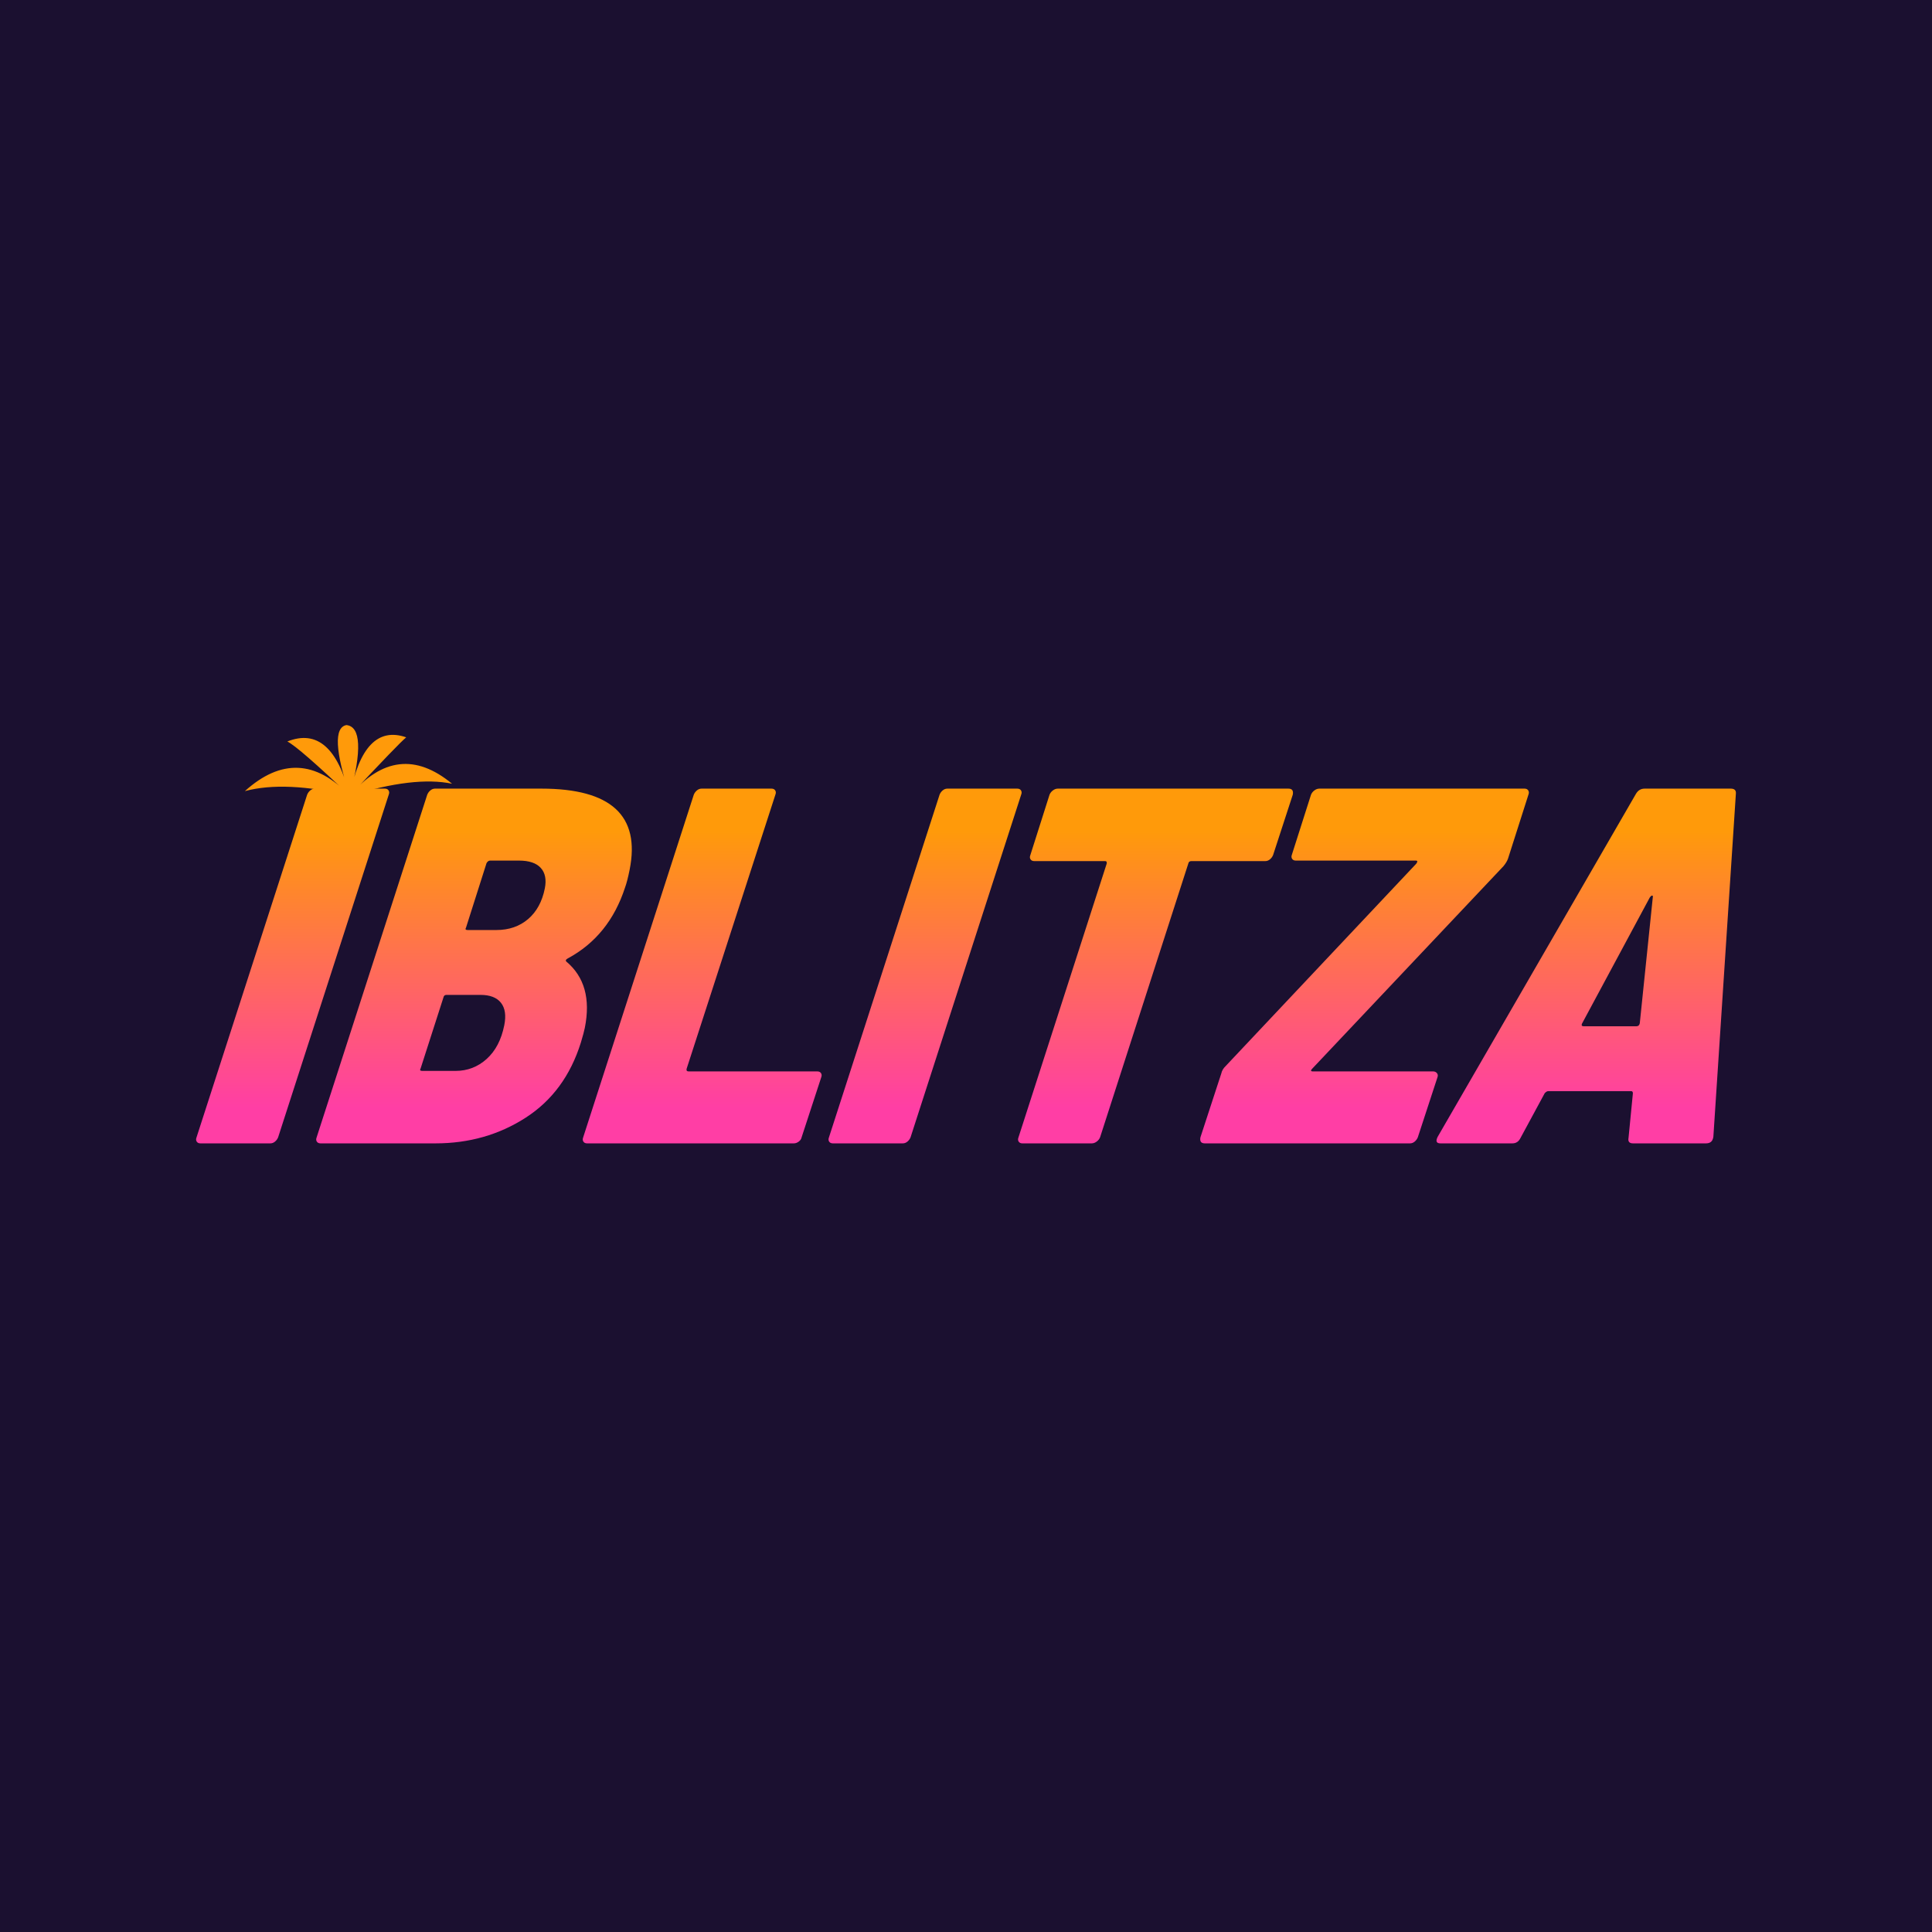
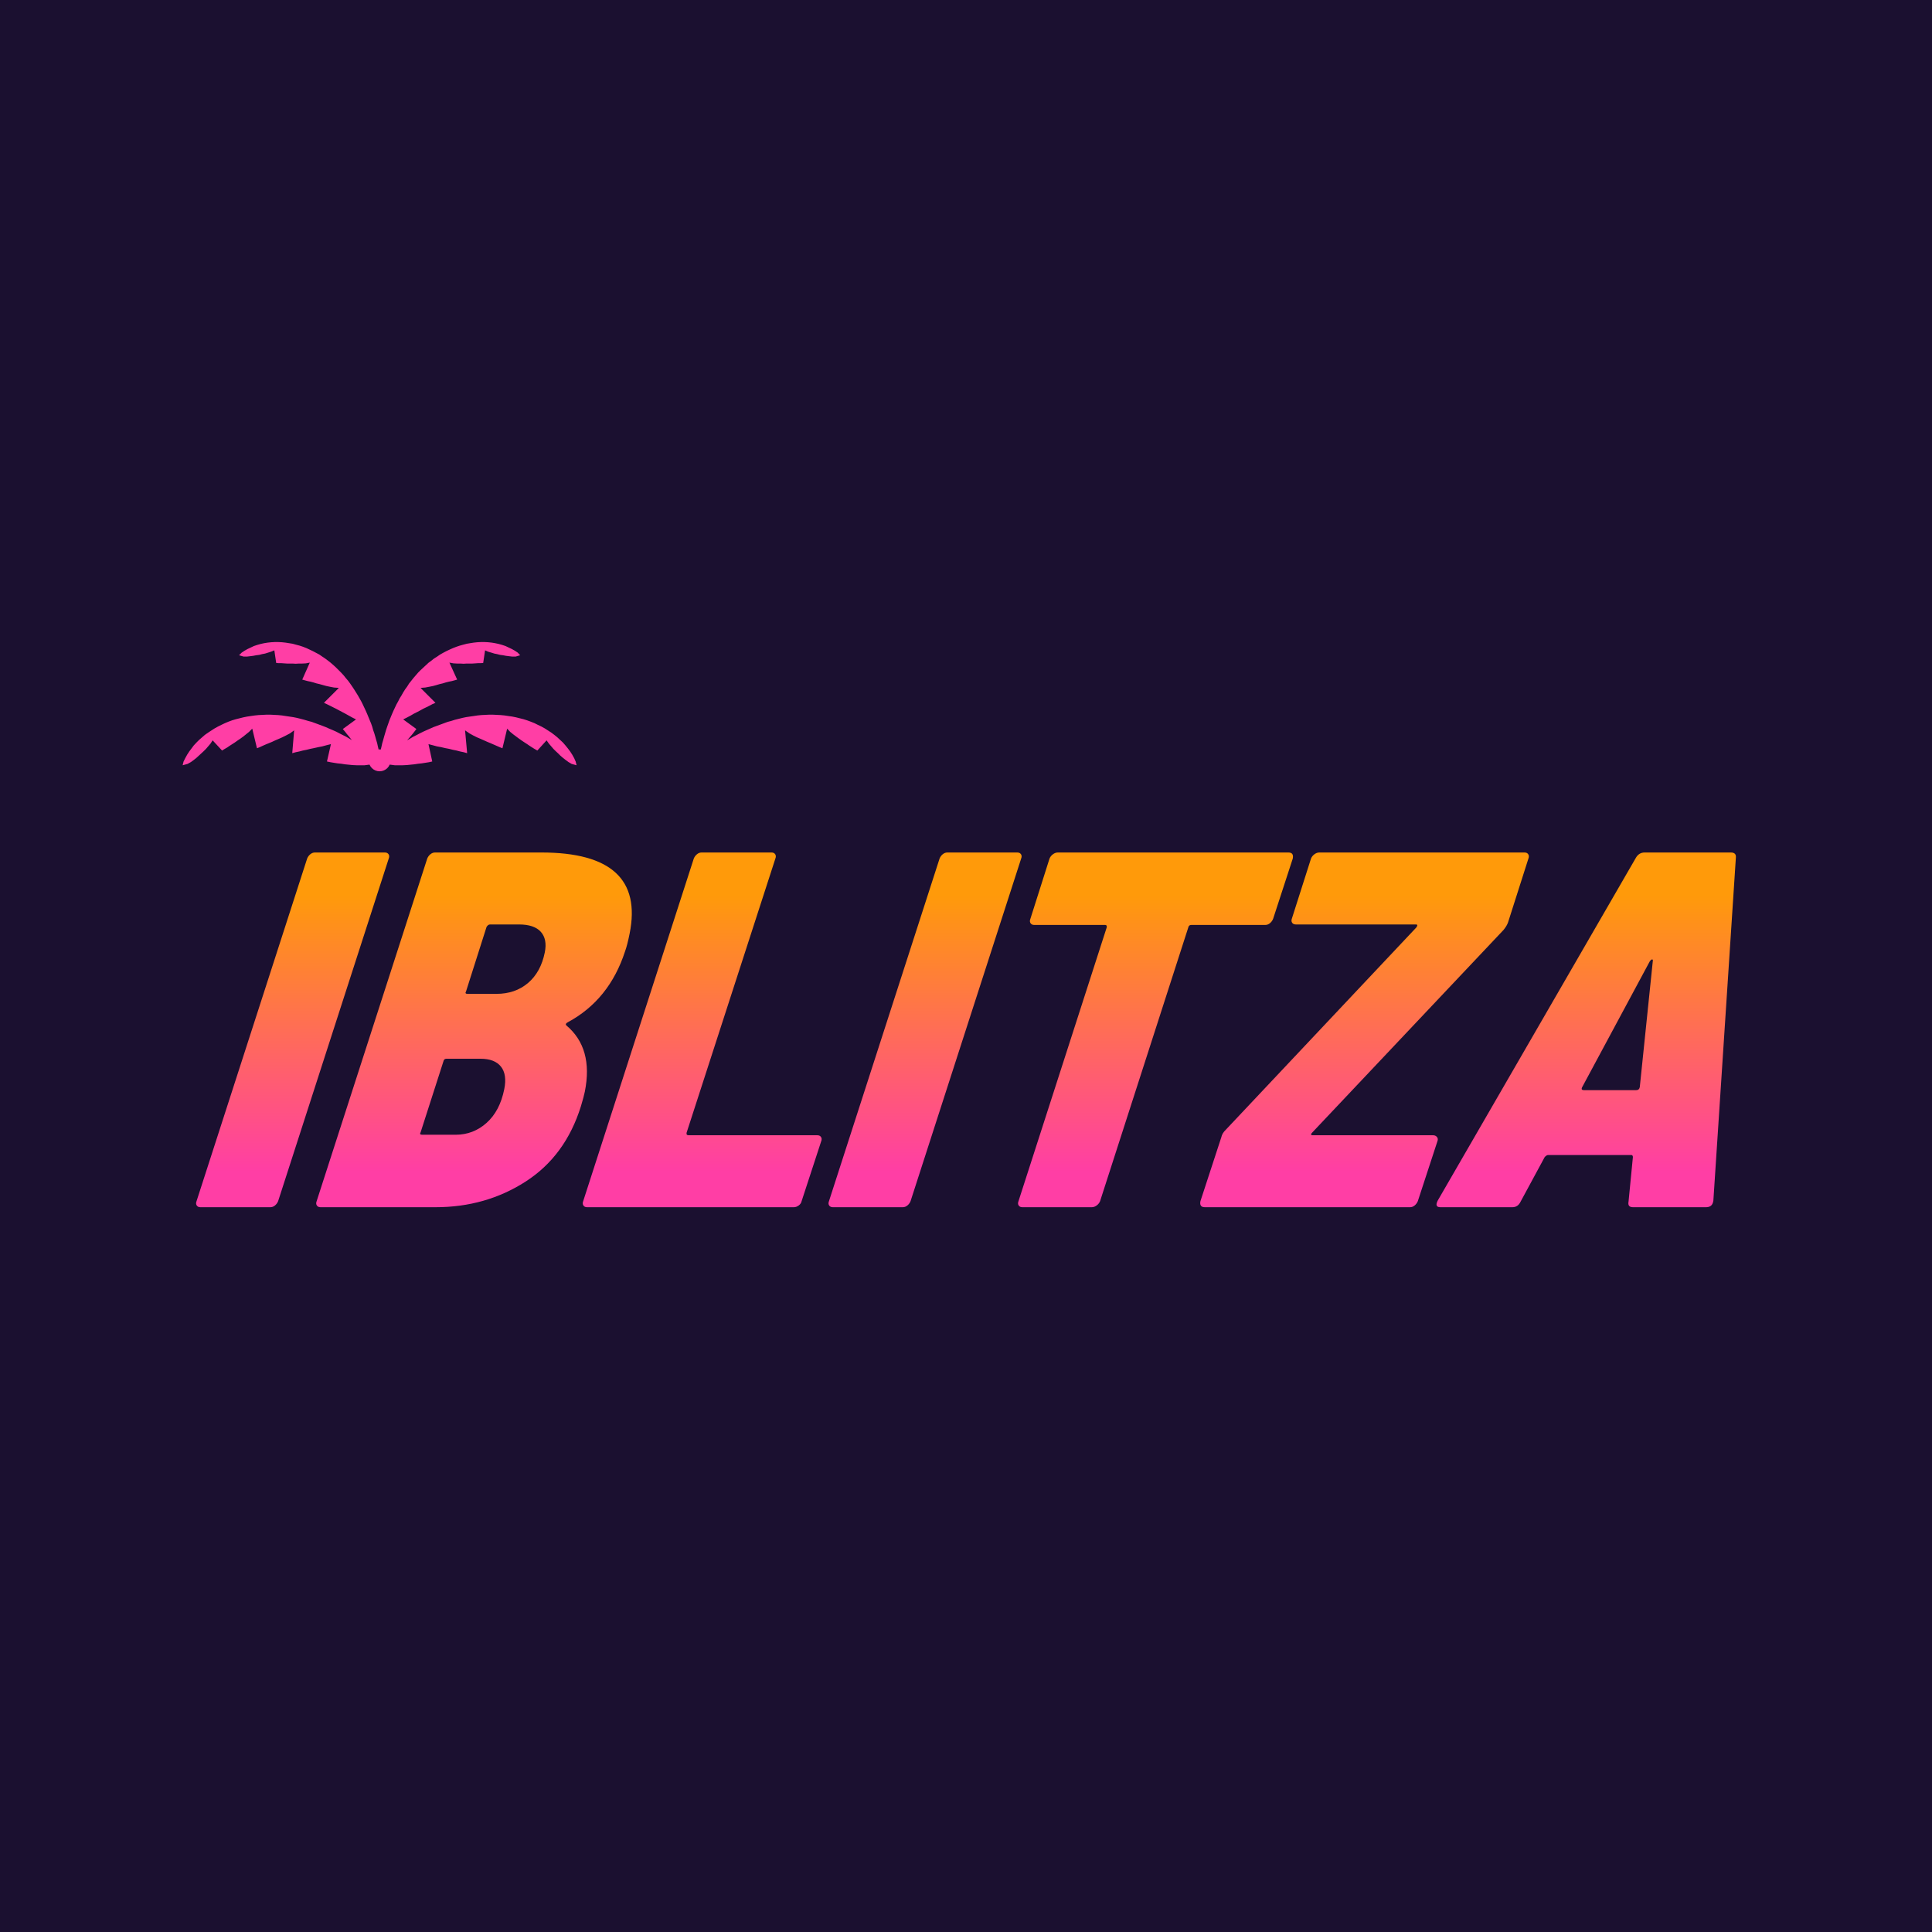
<svg xmlns="http://www.w3.org/2000/svg" viewBox="0 0 1024 1024" width="1024" height="1024">
  <defs>
-     <linearGradient id="sunset" gradientUnits="userSpaceOnUse" x1="0" y1="418.0" x2="0" y2="606.0">
+     <linearGradient id="sunset" gradientUnits="userSpaceOnUse" x1="0" y1="451.8" x2="0" y2="639.8">
      <stop offset="0.12" stop-color="#ff9a0a" />
      <stop offset="0.9" stop-color="#ff3ea5" />
    </linearGradient>
  </defs>
  <rect width="1024" height="1024" fill="#1b1030" />
-   <path d="M185.4,421.8 Q195.1,385.5 183.6,384.3 Q173.7,386.2 185.4,421.8Z M185.4,421.8 Q211.0,394.4 215.3,390.8 Q192.8,383.0 185.4,421.8Z M185.4,421.8 Q219.6,411.2 239.6,415.4 Q210.8,391.6 185.4,421.8Z M185.4,421.8 Q175.9,383.6 152.3,393.0 Q158.5,396.2 185.4,421.8Z M185.4,421.8 Q158.5,393.4 129.8,419.3 Q151.2,413.6 185.4,421.8Z" fill="#ff9a0a" />
-   <path d="M104.18 602.78 162.79 421.22Q163.33 419.87 164.45 418.93Q165.58 417.99 166.92 417.99H203.99Q205.33 417.99 205.95 418.93Q206.57 419.87 206.03 421.22L147.42 602.78Q146.89 604.13 145.76 605.07Q144.63 606.01 143.29 606.01H106.22Q104.88 606.01 104.26 605.07Q103.64 604.13 104.18 602.78ZM230.85 606.01H169.88Q168.54 606.01 167.92 605.07Q167.30 604.13 167.84 602.78L226.44 421.22Q226.98 419.87 228.11 418.93Q229.24 417.99 230.58 417.99H286.98Q342.31 417.99 333.72 460.97Q332.48 467.15 331.30 470.37Q322.92 496.15 300.95 507.97Q299.45 508.78 300.09 509.58Q314.59 521.67 309.97 544.77Q309.49 547.19 307.88 552.56Q299.66 578.88 278.55 592.44Q257.44 606.01 230.85 606.01ZM257.87 457.48 247.02 491.59Q246.21 492.93 247.82 492.93H263.13Q273.07 492.93 279.87 487.16Q286.66 481.38 288.76 470.91Q290.15 463.92 286.63 460.03Q283.12 456.13 275.06 456.13H259.75Q258.67 456.13 257.87 457.48ZM267.27 543.42Q268.83 535.64 265.50 531.47Q262.17 527.31 254.65 527.31H236.65Q235.31 527.31 235.04 528.65L222.95 566.25Q222.15 567.60 223.76 567.60H241.48Q250.88 567.60 257.92 561.29Q264.96 554.97 267.27 543.42ZM309.11 602.78 367.72 421.22Q368.26 419.87 369.39 418.93Q370.51 417.99 371.86 417.99H408.92Q410.27 417.99 410.88 418.93Q411.50 419.87 410.96 421.22L363.91 566.52Q363.64 567.87 364.98 567.87H433.20Q434.55 567.87 435.16 568.81Q435.78 569.75 435.24 571.09L424.88 602.78Q424.61 604.13 423.35 605.07Q422.08 606.01 420.74 606.01H311.16Q309.81 606.01 309.20 605.07Q308.58 604.13 309.11 602.78ZM439.38 602.78 497.99 421.22Q498.52 419.87 499.65 418.93Q500.78 417.99 502.12 417.99H539.19Q540.53 417.99 541.15 418.93Q541.77 419.87 541.23 421.22L482.62 602.78Q482.09 604.13 480.96 605.07Q479.83 606.01 478.49 606.01H441.42Q440.08 606.01 439.46 605.07Q438.84 604.13 439.38 602.78ZM685.19 421.22 674.77 453.18Q674.23 454.52 673.11 455.46Q671.98 456.40 670.63 456.40H631.42Q630.08 456.40 629.81 457.75L583.07 602.78Q582.54 604.13 581.28 605.07Q580.01 606.01 578.67 606.01H541.87Q540.53 606.01 539.91 605.07Q539.29 604.13 539.83 602.78L586.57 457.75Q586.83 456.40 585.76 456.40H548.16Q546.82 456.40 546.20 455.46Q545.58 454.52 546.12 453.18L556.27 421.22Q556.81 419.87 558.07 418.93Q559.33 417.99 560.67 417.99H682.88Q685.84 417.99 685.19 421.22ZM636.26 602.78 647.32 568.94Q647.75 566.79 649.74 564.91L750.67 457.75Q751.80 456.13 750.46 456.13H686.80Q685.46 456.13 684.84 455.19Q684.23 454.25 684.76 452.91L694.86 421.22Q695.40 419.87 696.66 418.93Q697.92 417.99 699.27 417.99H808.04Q809.39 417.99 810.00 418.93Q810.62 419.87 810.09 421.22L799.29 455.06Q798.64 456.94 796.87 459.09L695.67 566.25Q694.00 567.87 695.88 567.87H759.54Q760.88 567.87 761.63 568.81Q762.38 569.75 761.85 571.09L751.48 602.78Q750.94 604.13 749.81 605.07Q748.69 606.01 747.34 606.01H638.57Q635.61 606.01 636.26 602.78ZM863.16 603.05 865.47 579.42Q865.41 578.34 864.61 578.34H820.56Q819.75 578.34 818.73 579.42L805.95 603.05Q804.55 606.01 801.60 606.01H763.46Q760.24 606.01 762.01 602.51L867.13 420.68Q868.75 417.99 871.70 417.99H917.36Q920.31 417.99 920.05 420.68L908.12 602.51L908.01 603.05Q907.42 606.01 904.20 606.01H865.52Q862.57 606.01 863.16 603.05ZM839.52 543.96H867.19Q868.80 543.96 869.12 542.35L876.00 475.74Q876.21 474.67 875.67 474.67Q875.14 474.67 874.39 475.74L838.45 542.62Q837.91 543.96 839.52 543.96Z" fill="url(#sunset)" />
+   <g fill="#ff3ea5">
+     <path d="M201.2,403.0 L202.6,401.3 L204.1,400.1 L205.7,398.9 L207.3,397.8 L208.9,396.6 L210.5,395.6 L212.2,394.5 L213.9,393.5 L215.6,392.5 L217.3,391.5 L219.0,390.5 L220.8,389.6 L222.5,388.7 L224.3,387.8 L226.1,387.0 L227.9,386.2 L229.7,385.4 L231.6,384.7 L233.5,384.0 L235.4,383.3 L237.3,382.6 L239.2,382.1 L241.1,381.5 L243.1,381.0 L245.1,380.5 L247.0,380.1 L249.0,379.8 L251.1,379.5 L253.1,379.2 L255.1,379.0 L257.1,378.9 L259.2,378.8 L261.2,378.8 L263.3,378.9 L265.3,379.0 L267.4,379.2 L269.4,379.5 L271.5,379.8 L273.5,380.2 L275.5,380.7 L277.5,381.2 L279.4,381.8 L281.3,382.5 L283.3,383.3 L285.1,384.2 L287.0,385.1 L288.8,386.1 L290.5,387.2 L292.2,388.3 L293.8,389.5 L295.4,390.8 L296.9,392.2 L298.4,393.6 L299.7,395.1 L301.0,396.7 L302.2,398.3 L303.3,400.0 L304.3,401.8 L305.1,403.6 L305.6,405.6 L305.6,405.6 L303.0,404.9 L301.3,403.9 L299.8,402.8 L298.4,401.7 L297.0,400.5 L295.8,399.3 L294.5,398.1 L293.3,396.9 L292.1,395.5 L290.9,394.1 L289.7,392.4 L284.8,397.8 L283.4,397.0 L282.1,396.2 L280.7,395.3 L279.4,394.4 L278.0,393.5 L276.5,392.5 L275.1,391.5 L273.6,390.4 L272.0,389.2 L270.4,387.9 L268.8,386.2 L266.3,396.6 L264.8,396.0 L263.2,395.3 L261.6,394.6 L260.0,393.9 L258.3,393.2 L256.5,392.4 L254.7,391.6 L252.8,390.8 L250.8,389.8 L248.8,388.7 L246.5,387.1 L247.6,399.2 L245.8,398.7 L243.9,398.3 L242.0,397.8 L240.0,397.4 L238.0,396.9 L235.9,396.5 L233.8,396.0 L231.6,395.6 L229.4,395.0 L227.1,394.4 L229.1,403.6 L227.3,404.0 L225.4,404.3 L223.5,404.6 L221.6,404.8 L219.6,405.1 L217.6,405.3 L215.6,405.5 L213.5,405.6 L211.4,405.6 L209.2,405.6 L206.9,405.3 L204.4,404.8 L201.2,403.0Z M201.2,403.0 L201.2,401.0 L201.4,399.2 L201.8,397.4 L202.2,395.7 L202.6,393.9 L203.1,392.2 L203.6,390.4 L204.1,388.7 L204.6,387.0 L205.2,385.2 L205.8,383.5 L206.4,381.8 L207.1,380.1 L207.8,378.4 L208.5,376.8 L209.3,375.1 L210.1,373.4 L211.0,371.8 L211.8,370.2 L212.8,368.6 L213.7,367.0 L214.7,365.4 L215.8,363.9 L216.8,362.3 L218.0,360.8 L219.1,359.4 L220.4,357.9 L221.6,356.5 L222.9,355.2 L224.3,353.9 L225.7,352.6 L227.1,351.3 L228.6,350.2 L230.1,349.0 L231.7,348.0 L233.3,346.9 L234.9,346.0 L236.6,345.1 L238.3,344.3 L240.1,343.5 L241.9,342.8 L243.7,342.2 L245.5,341.7 L247.4,341.2 L249.2,340.9 L251.1,340.6 L253.0,340.4 L254.9,340.3 L256.8,340.3 L258.7,340.4 L260.6,340.6 L262.4,340.9 L264.3,341.3 L266.1,341.8 L267.9,342.4 L269.6,343.2 L271.3,344.0 L272.9,344.9 L274.4,345.9 L275.7,347.3 L275.7,347.3 L273.3,348.0 L271.5,348.0 L269.8,347.8 L268.2,347.6 L266.6,347.3 L265.1,347.1 L263.5,346.7 L262.0,346.4 L260.4,345.9 L258.7,345.4 L257.1,344.7 L256.1,351.4 L254.7,351.5 L253.3,351.5 L251.9,351.6 L250.4,351.7 L248.9,351.7 L247.3,351.7 L245.7,351.8 L244.0,351.7 L242.3,351.7 L240.4,351.6 L238.2,351.2 L242.3,360.2 L240.9,360.6 L239.4,361.0 L237.9,361.3 L236.3,361.7 L234.7,362.2 L233.0,362.6 L231.3,363.1 L229.5,363.6 L227.5,364.0 L225.4,364.4 L222.9,364.6 L230.8,372.5 L229.2,373.2 L227.7,374.0 L226.1,374.8 L224.4,375.6 L222.8,376.5 L221.1,377.4 L219.3,378.3 L217.6,379.3 L215.7,380.3 L213.7,381.3 L220.7,386.4 L219.7,387.7 L218.6,389.1 L217.5,390.4 L216.3,391.8 L215.1,393.1 L213.9,394.5 L212.6,395.8 L211.3,397.2 L209.8,398.5 L208.3,399.8 L206.6,401.1 L204.6,402.3 L201.2,403.0Z M201.2,403.0 L199.9,401.3 L198.4,400.1 L196.8,398.9 L195.2,397.8 L193.6,396.6 L191.9,395.6 L190.3,394.5 L188.6,393.5 L186.9,392.5 L185.2,391.5 L183.5,390.5 L181.7,389.6 L179.9,388.7 L178.2,387.8 L176.4,387.0 L174.5,386.2 L172.7,385.4 L170.9,384.7 L169.0,384.0 L167.1,383.3 L165.2,382.6 L163.3,382.1 L161.3,381.5 L159.4,381.0 L157.4,380.5 L155.4,380.1 L153.4,379.8 L151.4,379.5 L149.4,379.2 L147.3,379.0 L145.3,378.9 L143.3,378.8 L141.2,378.8 L139.2,378.9 L137.1,379.0 L135.1,379.2 L133.0,379.5 L131.0,379.8 L129.0,380.2 L127.0,380.7 L125.0,381.2 L123.0,381.8 L121.1,382.5 L119.2,383.3 L117.3,384.2 L115.5,385.1 L113.7,386.1 L112.0,387.2 L110.3,388.3 L108.6,389.5 L107.1,390.8 L105.5,392.2 L104.1,393.6 L102.7,395.1 L101.5,396.7 L100.3,398.3 L99.2,400.0 L98.2,401.8 L97.3,403.6 L96.8,405.6 L96.8,405.6 L99.4,404.9 L101.2,403.9 L102.7,402.8 L104.1,401.7 L105.4,400.5 L106.7,399.3 L108.0,398.1 L109.2,396.9 L110.4,395.5 L111.6,394.1 L112.7,392.4 L117.7,397.8 L119.0,397.0 L120.4,396.2 L121.7,395.3 L123.1,394.4 L124.5,393.5 L125.9,392.5 L127.4,391.5 L128.9,390.4 L130.4,389.2 L132.0,387.9 L133.7,386.2 L136.2,396.6 L137.7,396.0 L139.2,395.3 L140.8,394.6 L142.5,393.9 L144.2,393.2 L145.9,392.4 L147.8,391.6 L149.6,390.8 L151.6,389.8 L153.7,388.7 L155.9,387.1 L154.9,399.2 L156.7,398.7 L158.6,398.3 L160.5,397.8 L162.5,397.4 L164.5,396.9 L166.5,396.5 L168.7,396.0 L170.8,395.6 L173.0,395.0 L175.4,394.4 L173.3,403.6 L175.2,404.0 L177.0,404.3 L178.9,404.6 L180.9,404.8 L182.8,405.1 L184.8,405.3 L186.8,405.5 L188.9,405.6 L191.1,405.6 L193.3,405.6 L195.6,405.3 L198.0,404.8 L201.2,403.0Z M201.2,403.0 L201.3,401.0 L201.0,399.2 L200.7,397.4 L200.3,395.7 L199.9,393.9 L199.4,392.2 L198.9,390.4 L198.4,388.7 L197.8,387.0 L197.3,385.2 L196.7,383.5 L196.0,381.8 L195.3,380.1 L194.6,378.4 L193.9,376.8 L193.1,375.1 L192.3,373.4 L191.5,371.8 L190.6,370.2 L189.7,368.6 L188.7,367.0 L187.7,365.4 L186.7,363.9 L185.6,362.3 L184.5,360.8 L183.3,359.4 L182.1,357.9 L180.8,356.5 L179.5,355.2 L178.2,353.9 L176.8,352.6 L175.3,351.3 L173.9,350.2 L172.3,349.0 L170.8,348.0 L169.2,346.9 L167.5,346.0 L165.8,345.1 L164.1,344.3 L162.4,343.5 L160.6,342.8 L158.8,342.2 L156.9,341.7 L155.1,341.2 L153.2,340.9 L151.3,340.6 L149.4,340.4 L147.5,340.3 L145.6,340.3 L143.8,340.4 L141.9,340.6 L140.0,340.9 L138.2,341.3 L136.4,341.8 L134.6,342.4 L132.9,343.2 L131.2,344.0 L129.6,344.9 L128.1,345.9 L126.7,347.3 L126.7,347.3 L129.1,348.0 L130.9,348.0 L132.6,347.8 L134.2,347.6 L135.8,347.3 L137.4,347.1 L138.9,346.7 L140.5,346.4 L142.1,345.9 L143.7,345.4 L145.4,344.7 L146.4,351.4 L147.8,351.5 L149.2,351.5 L150.6,351.6 L152.1,351.7 L153.6,351.7 L155.1,351.7 L156.7,351.8 L158.4,351.7 L160.2,351.7 L162.1,351.6 L164.2,351.2 L160.2,360.2 L161.6,360.6 L163.1,361.0 L164.6,361.3 L166.1,361.7 L167.7,362.2 L169.4,362.6 L171.2,363.1 L173.0,363.6 L174.9,364.0 L177.0,364.4 L179.6,364.6 L171.7,372.5 L173.2,373.2 L174.8,374.0 L176.4,374.8 L178.0,375.6 L179.7,376.5 L181.4,377.4 L183.1,378.3 L184.9,379.3 L186.7,380.3 L188.7,381.3 L181.7,386.4 L182.8,387.7 L183.9,389.1 L185.0,390.4 L186.1,391.8 L187.3,393.1 L188.6,394.5 L189.8,395.8 L191.2,397.2 L192.6,398.5 L194.2,399.8 L195.9,401.1 L197.9,402.3 L201.2,403.0Z" />
+     <circle cx="201.2" cy="403.0" r="5.8" />
+   </g>
+   <path d="M104.18 636.62 162.79 455.06Q163.33 453.72 164.45 452.78Q165.58 451.84 166.92 451.84H203.99Q205.33 451.84 205.95 452.78Q206.57 453.72 206.03 455.06L147.42 636.62Q146.89 637.97 145.76 638.91Q144.63 639.85 143.29 639.85H106.22Q104.88 639.85 104.26 638.91Q103.64 637.97 104.18 636.62ZM230.85 639.85H169.88Q168.54 639.85 167.92 638.91Q167.30 637.97 167.84 636.62L226.44 455.06Q226.98 453.72 228.11 452.78Q229.24 451.84 230.58 451.84H286.98Q342.31 451.84 333.72 494.81Q332.48 500.99 331.30 504.21Q322.92 530.00 300.95 541.81Q299.45 542.62 300.09 543.42Q314.59 555.51 309.97 578.61Q309.49 581.03 307.88 586.40Q299.66 612.72 278.55 626.28Q257.44 639.85 230.85 639.85ZM257.87 491.32 247.02 525.43Q246.21 526.77 247.82 526.77H263.13Q273.07 526.77 279.87 521.00Q286.66 515.22 288.76 504.75Q290.15 497.76 286.63 493.87Q283.12 489.98 275.06 489.98H259.75Q258.67 489.98 257.87 491.32ZM267.27 577.27Q268.83 569.48 265.50 565.31Q262.17 561.15 254.65 561.15H236.65Q235.31 561.15 235.04 562.49L222.95 600.10Q222.15 601.44 223.76 601.44H241.48Q250.88 601.44 257.92 595.13Q264.96 588.82 267.27 577.27ZM309.11 636.62 367.72 455.06Q368.26 453.72 369.39 452.78Q370.51 451.84 371.86 451.84H408.92Q410.27 451.84 410.88 452.78Q411.50 453.72 410.96 455.06L363.91 600.37Q363.64 601.71 364.98 601.71H433.20Q434.55 601.71 435.16 602.65Q435.78 603.59 435.24 604.93L424.88 636.62Q424.61 637.97 423.35 638.91Q422.08 639.85 420.74 639.85H311.16Q309.81 639.85 309.20 638.91Q308.58 637.97 309.11 636.62ZM439.38 636.62 497.99 455.06Q498.52 453.72 499.65 452.78Q500.78 451.84 502.12 451.84H539.19Q540.53 451.84 541.15 452.78Q541.77 453.72 541.23 455.06L482.62 636.62Q482.09 637.97 480.96 638.91Q479.83 639.85 478.49 639.85H441.42Q440.08 639.85 439.46 638.91Q438.84 637.97 439.38 636.62ZM685.19 455.06 674.77 487.02Q674.23 488.36 673.11 489.30Q671.98 490.24 670.63 490.24H631.42Q630.08 490.24 629.81 491.59L583.07 636.62Q582.54 637.97 581.28 638.91Q580.01 639.85 578.67 639.85H541.87Q540.53 639.85 539.91 638.91Q539.29 637.97 539.83 636.62L586.57 491.59Q586.83 490.24 585.76 490.24H548.16Q546.82 490.24 546.20 489.30Q545.58 488.36 546.12 487.02L556.27 455.06Q556.81 453.72 558.07 452.78Q559.33 451.84 560.67 451.84H682.88Q685.84 451.84 685.19 455.06ZM636.26 636.62 647.32 602.78Q647.75 600.63 649.74 598.75L750.67 491.59Q751.80 489.98 750.46 489.98H686.80Q685.46 489.98 684.84 489.04Q684.23 488.10 684.76 486.75L694.86 455.06Q695.40 453.72 696.66 452.78Q697.92 451.84 699.27 451.84H808.04Q809.39 451.84 810.00 452.78Q810.62 453.72 810.09 455.06L799.29 488.90Q798.64 490.78 796.87 492.93L695.67 600.10Q694.00 601.71 695.88 601.71H759.54Q760.88 601.71 761.63 602.65Q762.38 603.59 761.85 604.93L751.48 636.62Q750.94 637.97 749.81 638.91Q748.69 639.85 747.34 639.85H638.57Q635.61 639.85 636.26 636.62ZM863.16 636.89 865.47 613.26Q865.41 612.18 864.61 612.18H820.56Q819.75 612.18 818.73 613.26L805.95 636.89Q804.55 639.85 801.60 639.85H763.46Q760.24 639.85 762.01 636.36L867.13 454.52Q868.75 451.84 871.70 451.84H917.36Q920.31 451.84 920.05 454.52L908.12 636.36L908.01 636.89Q907.42 639.85 904.20 639.85H865.52Q862.57 639.85 863.16 636.89ZM839.52 577.80H867.19Q868.80 577.80 869.12 576.19L876.00 509.58Q876.21 508.51 875.67 508.51Q875.14 508.51 874.39 509.58L838.45 576.46Q837.91 577.80 839.52 577.80Z" fill="url(#sunset)" />
</svg>
